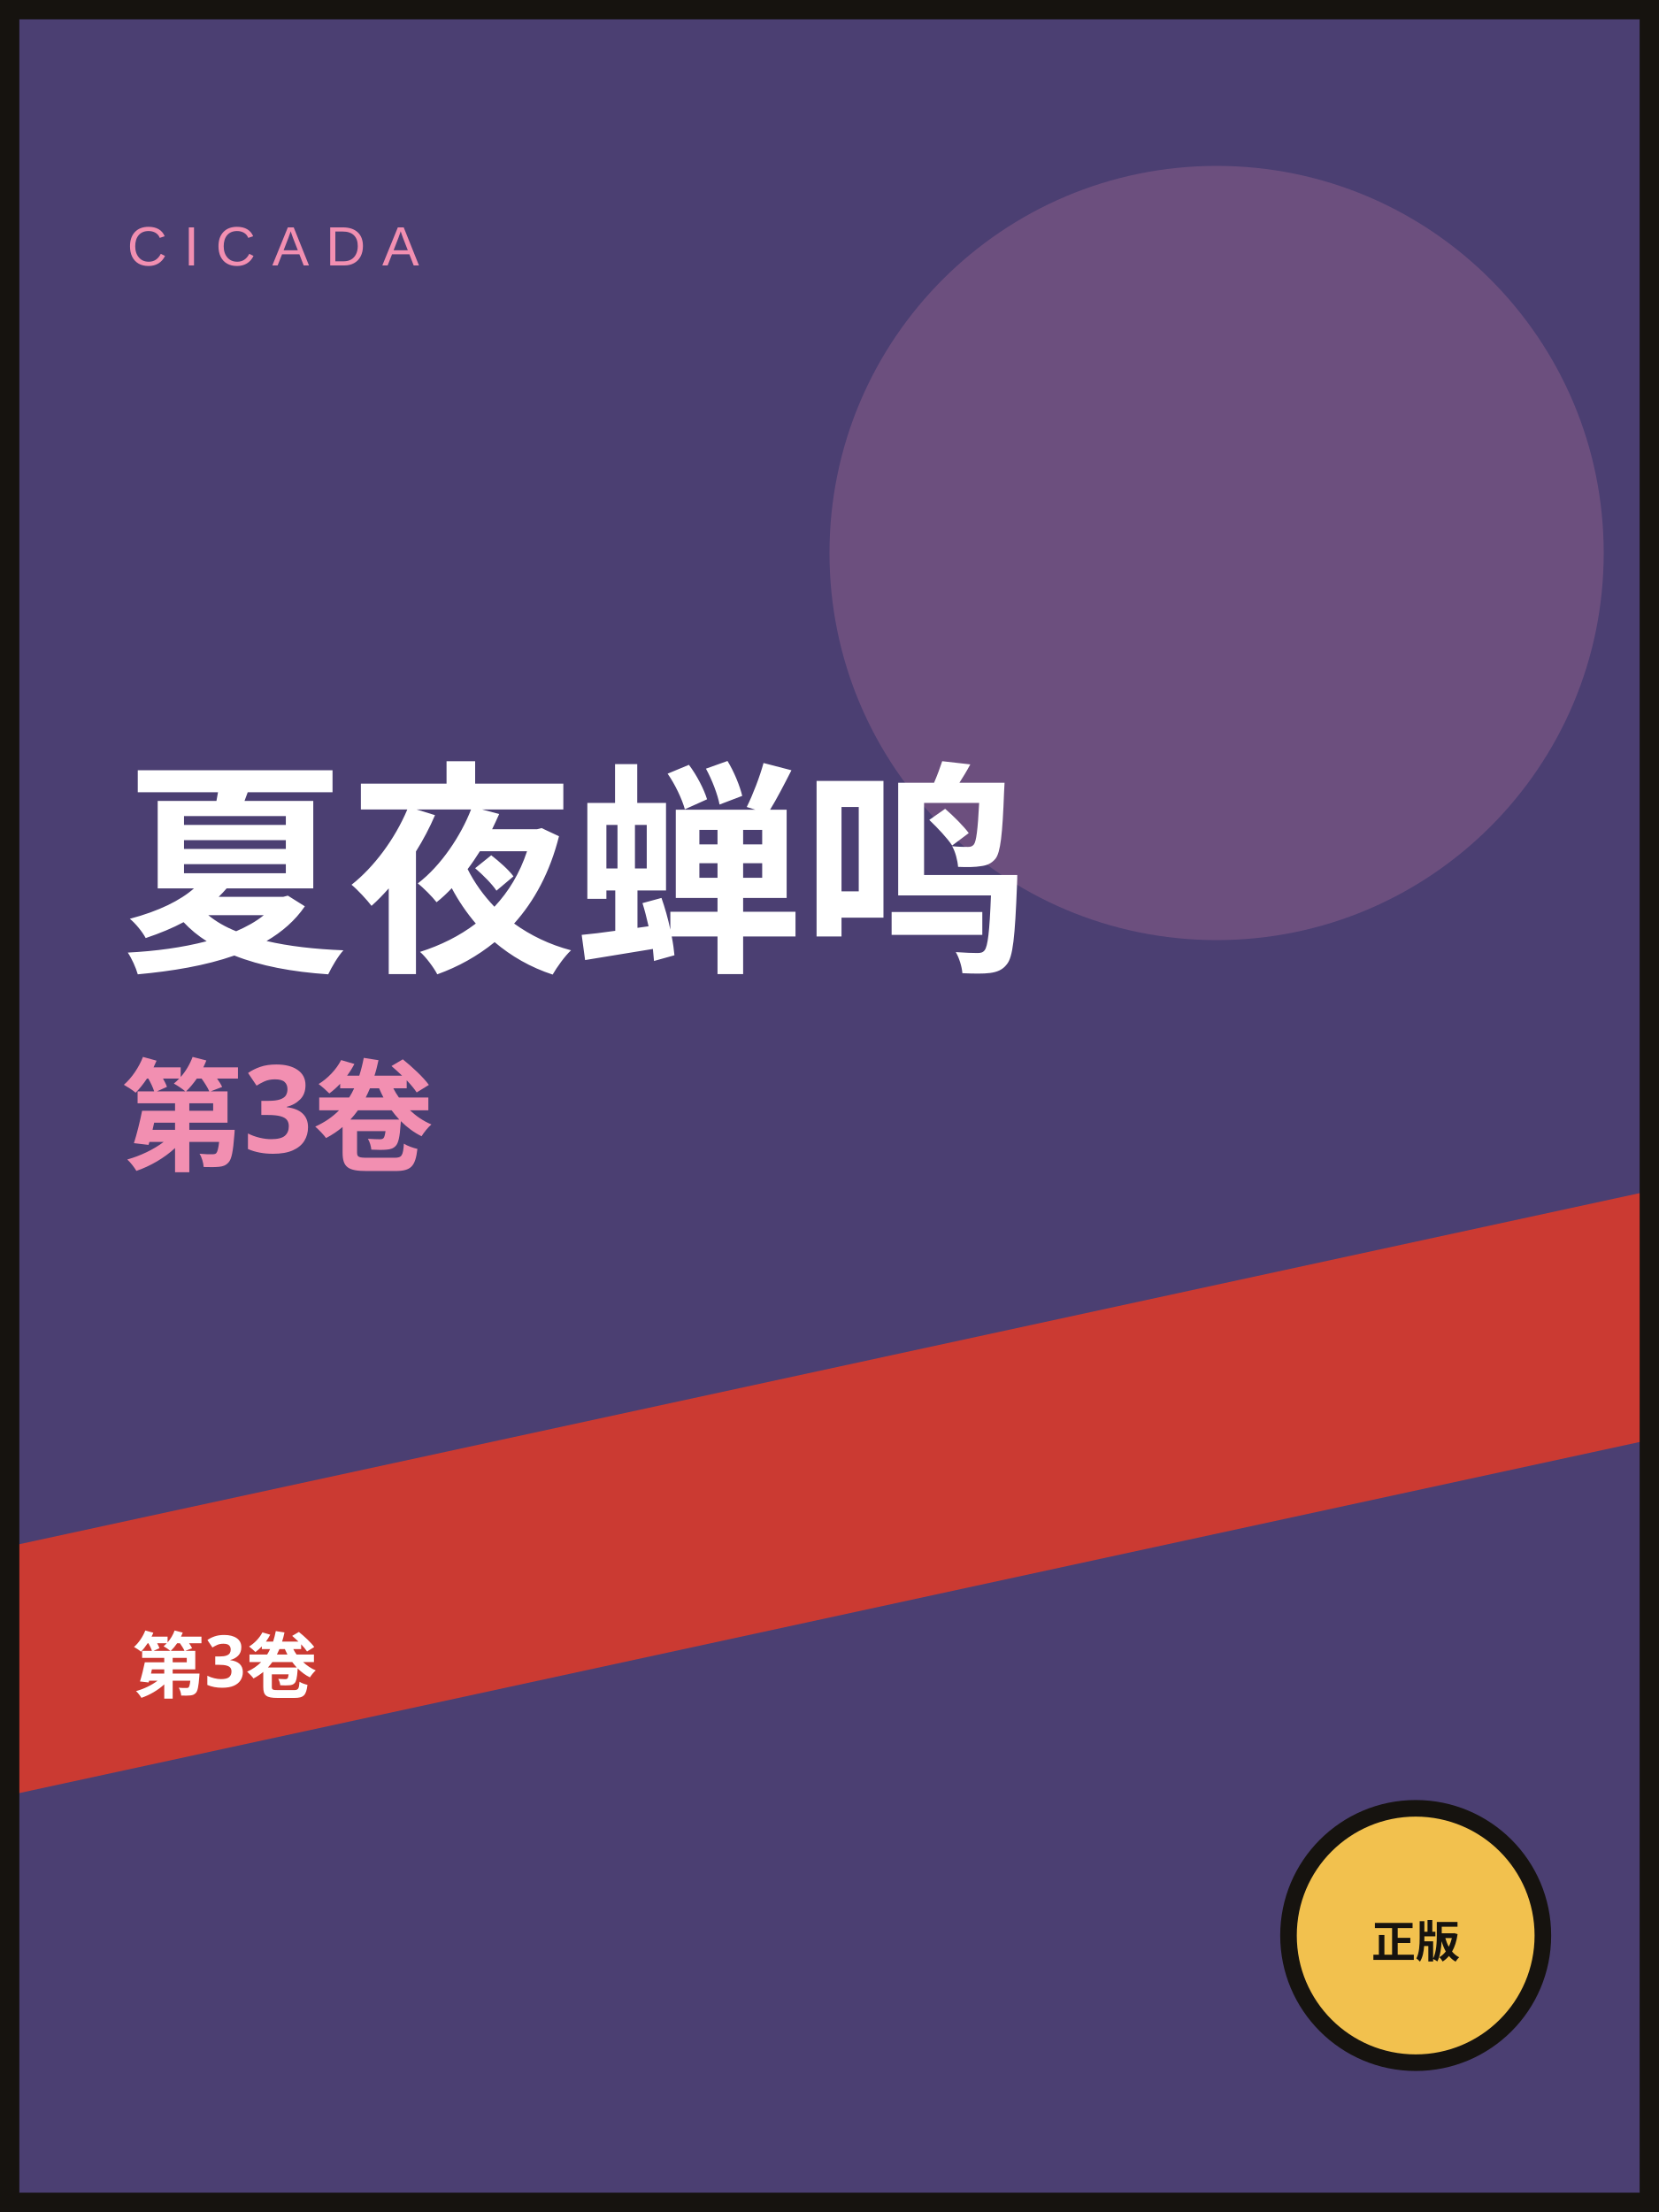
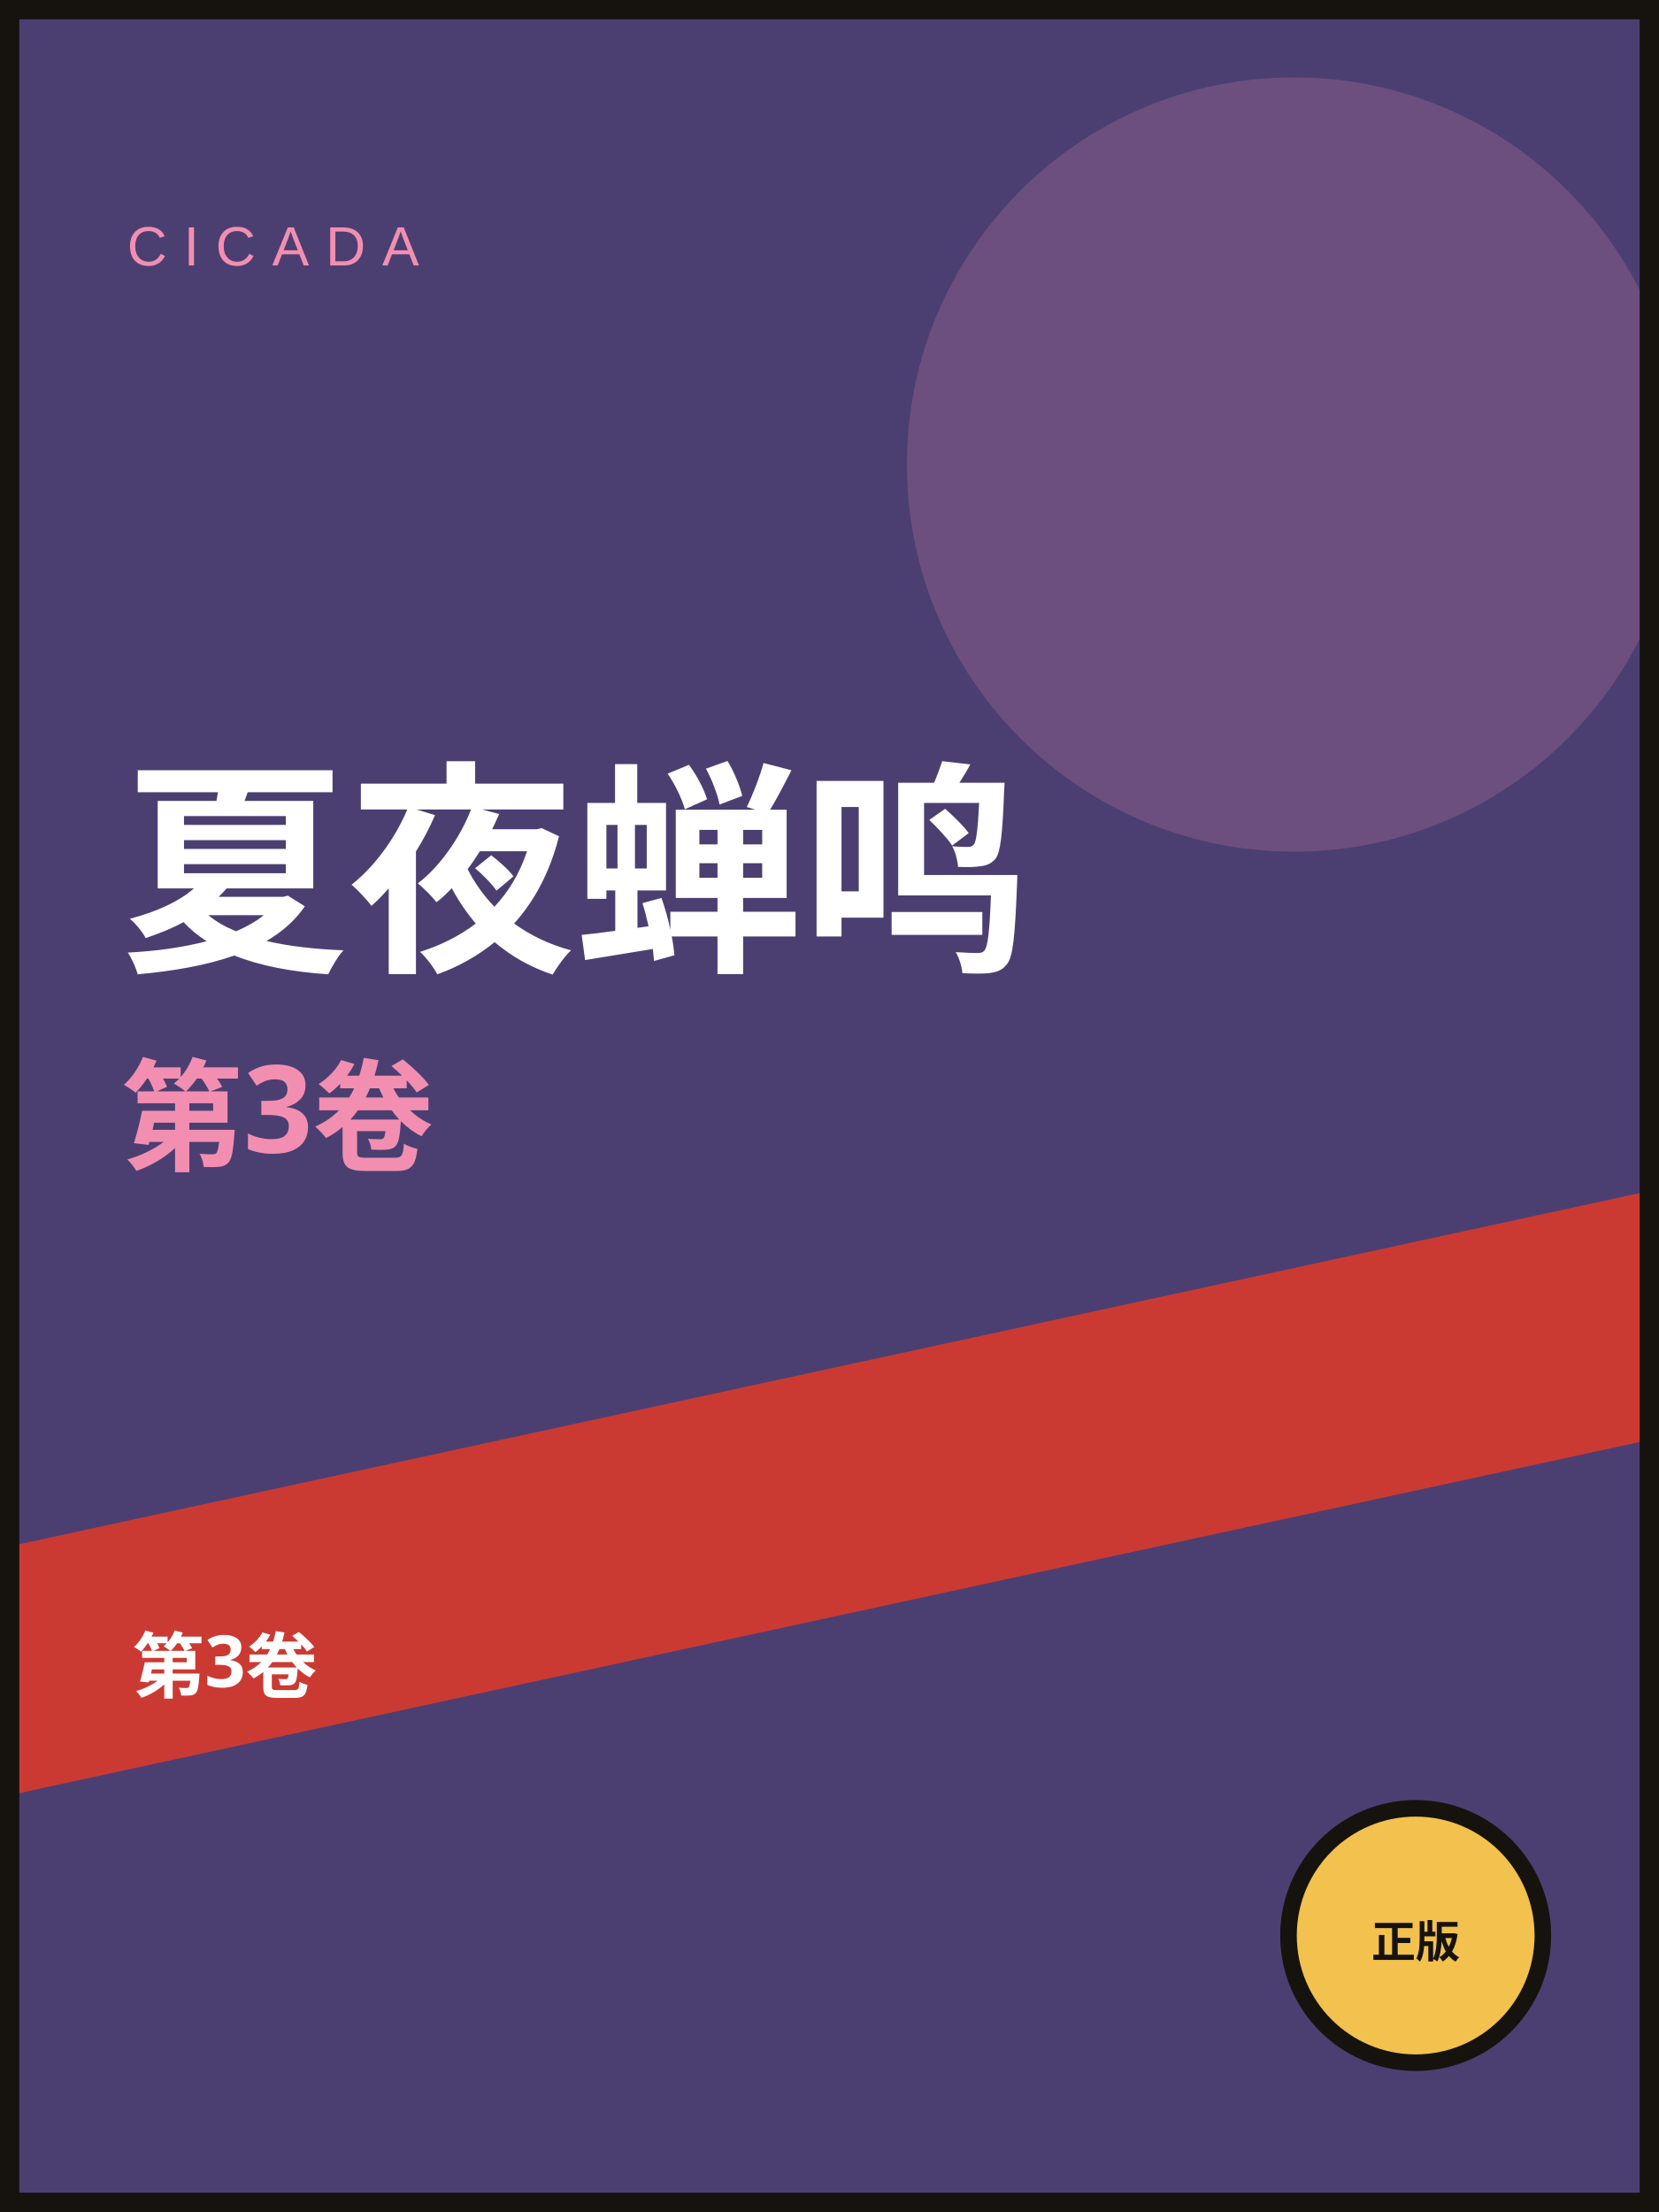
<svg xmlns="http://www.w3.org/2000/svg" width="600" height="800" viewBox="0 0 600 800">
  <rect width="600" height="800" fill="#4B3F72" />
-   <circle cx="440" cy="200" r="140" fill="#F28FB1" opacity="0.20" />
+   <circle cx="468" cy="168" r="140" fill="#F28FB1" opacity="0.20" />
  <path d="M0 560 L600 430 L600 520 L0 650 Z" fill="#D93A2B" opacity="0.9" />
  <text x="46" y="96" font-family="Arial" font-size="20" fill="#F28FB1" letter-spacing="6">CICADA</text>
  <text x="44" y="345" font-family="Microsoft YaHei, sans-serif" font-size="82" font-weight="900" fill="#ffffff">夏夜蝉鸣</text>
  <text x="44" y="420" font-family="Microsoft YaHei, sans-serif" font-size="44" font-weight="700" fill="#F28FB1">第3卷</text>
  <text x="48" y="612" font-family="Microsoft YaHei, sans-serif" font-size="26" font-weight="700" fill="#ffffff">第3卷</text>
  <rect width="600" height="800" fill="none" stroke="#16130F" stroke-width="14" />
  <circle cx="512" cy="700" r="46" fill="#F2C14E" stroke="#16130F" stroke-width="6" />
  <text x="512" y="708" text-anchor="middle" font-family="Microsoft YaHei, sans-serif" font-size="16" font-weight="900" fill="#16130F">正版</text>
</svg>
